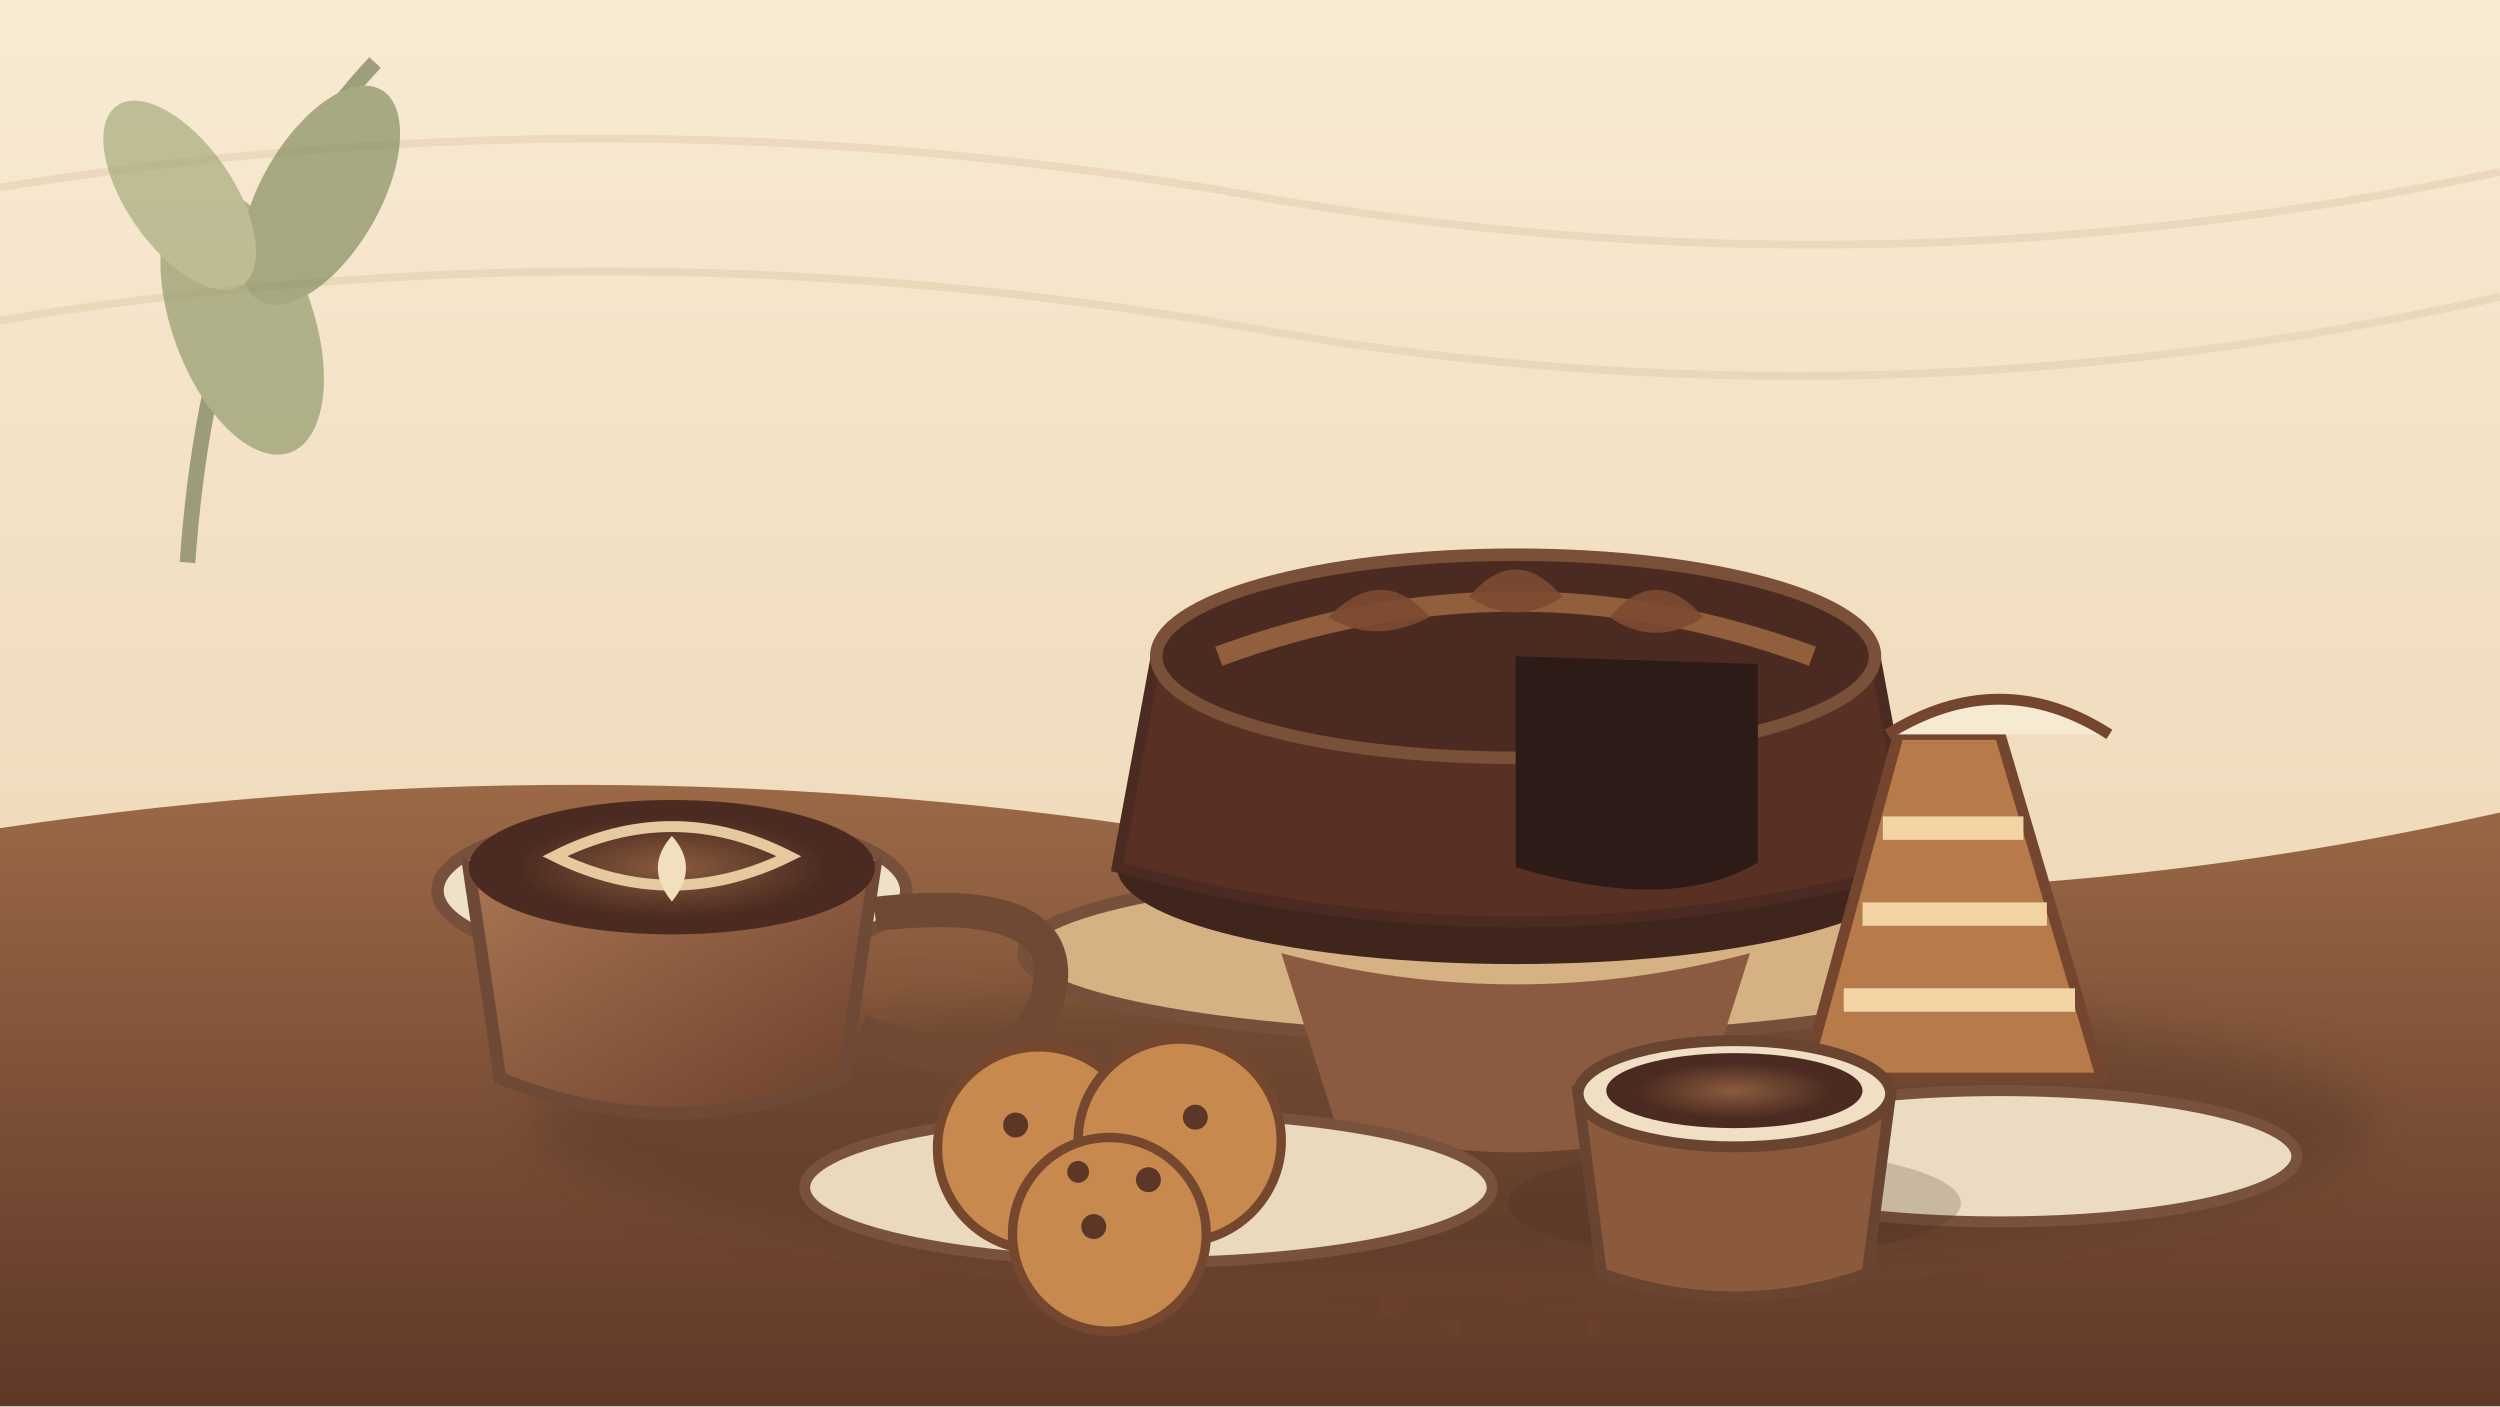
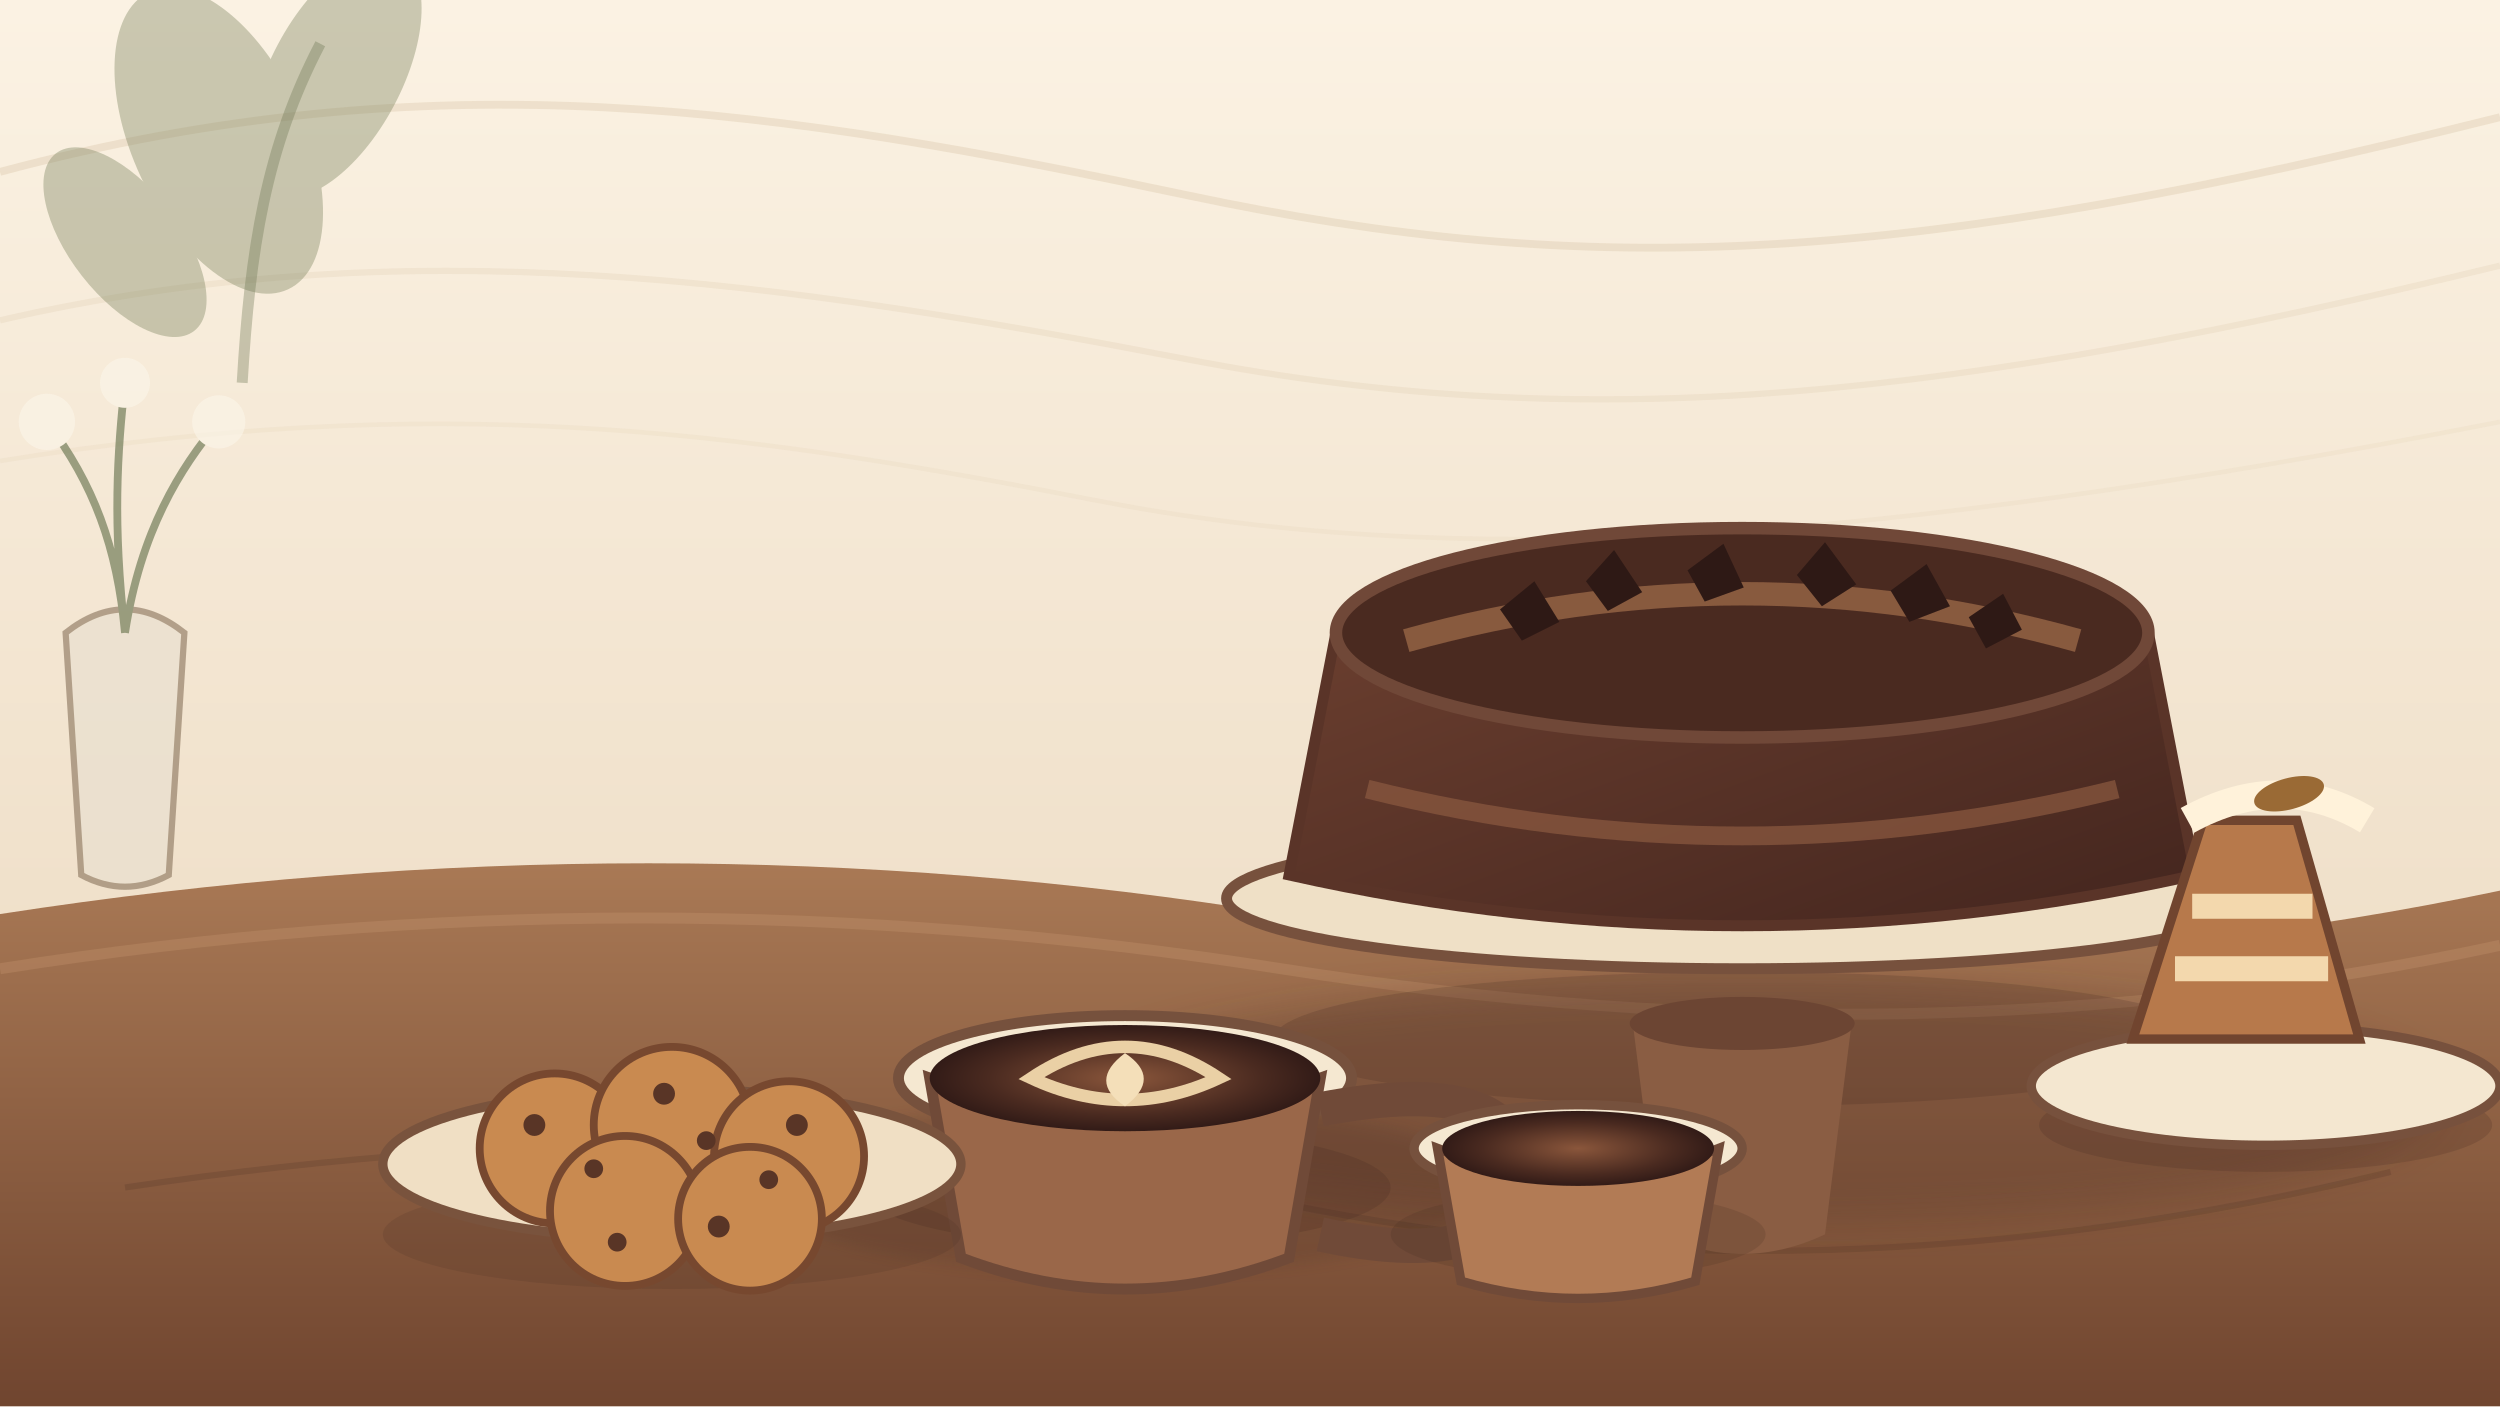
- <svg xmlns="http://www.w3.org/2000/svg" viewBox="0 0 1600 900">
+ <svg xmlns="http://www.w3.org/2000/svg" viewBox="0 0 1600 900" preserveAspectRatio="xMidYMid slice">
  <defs>
    <linearGradient id="wall" x1="0" y1="0" x2="0" y2="1">
-       <stop stop-color="#f8ead3" />
-       <stop offset="1" stop-color="#ead1ad" />
+       <stop stop-color="#fbf2e3" />
+       <stop offset="1" stop-color="#ead7bd" />
    </linearGradient>
-     <linearGradient id="wood" x1="0" y1="0" x2="0" y2="1">
-       <stop stop-color="#9b6946" />
-       <stop offset="1" stop-color="#5f3828" />
+     <linearGradient id="table" x1="0" y1="0" x2="0" y2="1">
+       <stop stop-color="#a97955" />
+       <stop offset="1" stop-color="#70452f" />
    </linearGradient>
-     <linearGradient id="cup" x1="0" y1="0" x2="1" y2="1">
-       <stop stop-color="#a97652" />
-       <stop offset="1" stop-color="#6b3f2c" />
+     <linearGradient id="cake" x1="0" y1="0" x2="1" y2="1">
+       <stop stop-color="#6d4030" />
+       <stop offset="1" stop-color="#43251e" />
    </linearGradient>
    <radialGradient id="coffee">
-       <stop stop-color="#8b5b3e" />
-       <stop offset=".75" stop-color="#4b2b21" />
+       <stop stop-color="#8a563b" />
+       <stop offset=".7" stop-color="#4a2a20" />
+       <stop offset="1" stop-color="#321b17" />
    </radialGradient>
-     <filter id="shadow" x="-30%" y="-30%" width="160%" height="160%">
-       <feGaussianBlur stdDeviation="16" />
+     <filter id="softShadow" x="-30%" y="-30%" width="160%" height="170%">
+       <feGaussianBlur stdDeviation="13" />
+     </filter>
+     <filter id="tinyShadow" x="-30%" y="-30%" width="160%" height="170%">
+       <feGaussianBlur stdDeviation="5" />
    </filter>
  </defs>
  <rect width="1600" height="900" fill="url(#wall)" />
-   <path d="M0 530 Q400 470 800 540 T1600 520 V900 H0Z" fill="url(#wood)" />
-   <g fill="none" stroke="#c7a77e" stroke-width="5" opacity=".22">
-     <path d="M0 120 Q400 55 800 125 T1600 110" />
-     <path d="M0 205 Q400 140 800 210 T1600 190" />
+   <path d="M0 110 C280 35 500 70 760 125 S1220 170 1600 75" fill="none" stroke="#d7c2a3" stroke-width="5" opacity=".34" />
+   <path d="M0 205 C260 145 500 180 760 230 S1250 255 1600 170" fill="none" stroke="#d7c2a3" stroke-width="4" opacity=".22" />
+   <path d="M0 295 C280 250 470 275 700 320 S1190 350 1600 270" fill="none" stroke="#d7c2a3" stroke-width="3" opacity=".14" />
+   <g opacity=".38" fill="#78815b">
+     <ellipse cx="140" cy="90" rx="55" ry="105" transform="rotate(-25 140 90)" />
+     <ellipse cx="215" cy="48" rx="42" ry="86" transform="rotate(28 215 48)" />
+     <ellipse cx="80" cy="155" rx="35" ry="72" transform="rotate(-38 80 155)" />
+   </g>
+   <path d="M155 245 C160 160 170 95 205 28" fill="none" stroke="#69734f" stroke-width="7" opacity=".35" />
+   <path d="M0 585 Q420 520 820 585 T1600 570 V900 H0Z" fill="url(#table)" />
+   <path d="M0 620 Q410 555 820 620 T1600 605" fill="none" stroke="#c3936c" stroke-width="7" opacity=".35" />
+   <path d="M80 760 Q480 700 820 770 T1530 750" fill="none" stroke="#4f3024" stroke-width="4" opacity=".22" />
+   <ellipse cx="1120" cy="705" rx="440" ry="78" fill="#3b241c" opacity=".22" filter="url(#softShadow)" />
+   <ellipse cx="720" cy="760" rx="235" ry="55" fill="#3b241c" opacity=".16" filter="url(#tinyShadow)" />
+   <ellipse cx="1115" cy="665" rx="300" ry="43" fill="#3b241c" opacity=".18" />
+   <path d="M1045 655 Q1115 680 1185 655 L1168 790 Q1115 815 1062 790Z" fill="#8a5d43" />
+   <ellipse cx="1115" cy="655" rx="72" ry="17" fill="#6c4533" />
+   <ellipse cx="1115" cy="575" rx="330" ry="45" fill="#efe0c6" stroke="#77513d" stroke-width="7" />
+   <path d="M825 560 L855 405 Q1115 350 1375 405 L1405 560 Q1115 625 825 560Z" fill="url(#cake)" stroke="#5a3428" stroke-width="7" />
+   <ellipse cx="1115" cy="405" rx="260" ry="67" fill="#4a2a20" stroke="#704838" stroke-width="8" />
+   <path d="M900 410 Q1115 350 1330 410" fill="none" stroke="#9c6948" stroke-width="15" opacity=".75" />
+   <path d="M875 505 Q1115 565 1355 505" fill="none" stroke="#8c5a40" stroke-width="12" opacity=".7" />
+   <g fill="#2e1915">
+     <path d="M960 390 l22-18 16 26-24 12Z" />
+     <path d="M1015 372 l18-20 18 27-22 12Z" />
+     <path d="M1080 365 l23-17 13 28-25 9Z" />
+     <path d="M1150 368 l18-21 20 27-22 14Z" />
+     <path d="M1210 378 l23-17 15 27-26 10Z" />
+     <path d="M1260 395 l22-15 12 23-23 12Z" />
+   </g>
+   <ellipse cx="1450" cy="720" rx="145" ry="30" fill="#3b241c" opacity=".18" />
+   <ellipse cx="1450" cy="695" rx="150" ry="38" fill="#f4e7d0" stroke="#77513d" stroke-width="6" />
+   <path d="M1365 665 L1510 665 L1470 525 L1410 525Z" fill="#b7794b" stroke="#71452f" stroke-width="6" />
+   <path d="M1392 620 L1490 620 M1403 580 L1480 580" stroke="#f3d8ad" stroke-width="16" />
+   <path d="M1400 525 Q1460 492 1515 525" fill="none" stroke="#fff2da" stroke-width="18" />
+   <ellipse cx="1465" cy="508" rx="23" ry="10" fill="#9a6a35" transform="rotate(-15 1465 508)" />
+   <ellipse cx="720" cy="760" rx="170" ry="38" fill="#3b241c" opacity=".18" />
+   <ellipse cx="720" cy="690" rx="145" ry="40" fill="#f5e8d1" stroke="#76513d" stroke-width="7" />
+   <path d="M595 690 Q720 735 845 690 L825 805 Q720 845 615 805Z" fill="#9a6749" stroke="#704a38" stroke-width="7" />
+   <ellipse cx="720" cy="690" rx="125" ry="34" fill="url(#coffee)" />
+   <path d="M660 690 Q720 650 780 690 Q720 718 660 690Z" fill="none" stroke="#ead0a5" stroke-width="8" />
+   <path d="M720 674 Q696 692 720 708 Q744 690 720 674Z" fill="#f4dfb9" />
+   <path d="M845 710 Q975 685 975 755 Q960 815 845 790" fill="none" stroke="#704a38" stroke-width="22" />
+   <ellipse cx="1010" cy="790" rx="120" ry="28" fill="#3b241c" opacity=".16" />
+   <ellipse cx="1010" cy="735" rx="105" ry="28" fill="#f5e8d1" stroke="#76513d" stroke-width="6" />
+   <path d="M920 735 Q1010 770 1100 735 L1085 820 Q1010 842 935 820Z" fill="#b27b55" stroke="#704a38" stroke-width="6" />
+   <ellipse cx="1010" cy="735" rx="87" ry="24" fill="url(#coffee)" />
+   <ellipse cx="430" cy="790" rx="185" ry="35" fill="#3b241c" opacity=".14" />
+   <ellipse cx="430" cy="745" rx="185" ry="48" fill="#f0dfc4" stroke="#79533d" stroke-width="6" />
+   <g fill="#c98a50" stroke="#77482f" stroke-width="5">
+     <circle cx="355" cy="735" r="48" />
+     <circle cx="430" cy="720" r="50" />
+     <circle cx="505" cy="740" r="48" />
+     <circle cx="400" cy="775" r="48" />
+     <circle cx="480" cy="780" r="46" />
+   </g>
+   <g fill="#593526">
+     <circle cx="342" cy="720" r="7" />
+     <circle cx="380" cy="748" r="6" />
+     <circle cx="425" cy="700" r="7" />
+     <circle cx="452" cy="730" r="6" />
+     <circle cx="510" cy="720" r="7" />
+     <circle cx="492" cy="755" r="6" />
+     <circle cx="395" cy="795" r="6" />
+     <circle cx="460" cy="785" r="7" />
  </g>
  <g opacity=".65">
-     <path d="M120 360 C130 220 165 120 240 40" fill="none" stroke="#6f7650" stroke-width="10" />
-     <ellipse cx="155" cy="205" rx="45" ry="90" fill="#8c9565" transform="rotate(-20 155 205)" />
-     <ellipse cx="205" cy="125" rx="38" ry="78" fill="#7d8759" transform="rotate(30 205 125)" />
-     <ellipse cx="115" cy="125" rx="34" ry="70" fill="#a0a675" transform="rotate(-35 115 125)" />
-   </g>
-   <ellipse cx="930" cy="720" rx="590" ry="90" fill="#3d271d" opacity=".28" filter="url(#shadow)" />
-   <ellipse cx="970" cy="610" rx="315" ry="55" fill="#d5b184" stroke="#76503b" stroke-width="8" />
-   <path d="M820 610 Q970 650 1120 610 L1085 720 Q970 755 855 720Z" fill="#8a5b40" />
-   <ellipse cx="970" cy="555" rx="255" ry="62" fill="#40251d" />
-   <path d="M715 555 Q970 625 1225 555 L1200 420 Q970 485 740 420Z" fill="#583024" stroke="#4a2a21" stroke-width="7" />
-   <ellipse cx="970" cy="420" rx="230" ry="65" fill="#4b2b21" stroke="#7a5038" stroke-width="8" />
-   <path d="M780 420 Q970 350 1160 420" fill="none" stroke="#a46c43" stroke-width="13" opacity=".8" />
-   <path d="M970 420 L970 555 Q1070 585 1125 552 L1125 425Z" fill="#2c1b17" />
-   <g fill="#7d4a31" opacity=".9">
-     <path d="M850 395 q35-35 65 0 q-35 18-65 0Z" />
-     <path d="M940 382 q30-35 60 0 q-30 20-60 0Z" />
-     <path d="M1030 395 q30-35 60 0 q-30 20-60 0Z" />
-   </g>
-   <ellipse cx="430" cy="570" rx="150" ry="48" fill="#efe1c9" stroke="#77503b" stroke-width="8" />
-   <path d="M300 555 Q430 610 560 555 L540 690 Q430 735 320 690Z" fill="url(#cup)" stroke="#6d4936" stroke-width="8" />
-   <ellipse cx="430" cy="555" rx="130" ry="43" fill="url(#coffee)" />
-   <path d="M355 548 Q430 510 505 548 Q430 585 355 548Z" fill="none" stroke="#e6c99e" stroke-width="7" />
-   <path d="M430 535 q-18 20 0 42 q18-22 0-42Z" fill="#f2dfbd" />
-   <path d="M560 585 Q690 570 670 640 Q650 700 550 660" fill="none" stroke="#704934" stroke-width="22" />
-   <ellipse cx="735" cy="760" rx="220" ry="48" fill="#ead9bc" stroke="#78523c" stroke-width="7" />
-   <g fill="#c8894e" stroke="#74472e" stroke-width="6">
-     <circle cx="665" cy="735" r="65" />
-     <circle cx="755" cy="730" r="65" />
-     <circle cx="710" cy="790" r="62" />
-   </g>
-   <g fill="#5c3727">
-     <circle cx="650" cy="720" r="8" />
-     <circle cx="690" cy="750" r="7" />
-     <circle cx="765" cy="715" r="8" />
-     <circle cx="735" cy="755" r="8" />
-     <circle cx="700" cy="785" r="8" />
-   </g>
-   <ellipse cx="1280" cy="740" rx="190" ry="42" fill="#eadbc2" stroke="#78523c" stroke-width="7" />
-   <path d="M1155 690 L1345 690 L1280 470 L1215 470Z" fill="#b77b4b" stroke="#74462f" stroke-width="7" />
-   <path d="M1180 640 L1328 640 M1192 585 L1310 585 M1205 530 L1295 530" stroke="#f2d3a3" stroke-width="15" />
-   <path d="M1208 470 Q1280 425 1350 470" fill="#f7ead2" stroke="#74462f" stroke-width="7" />
-   <ellipse cx="1110" cy="770" rx="145" ry="35" fill="#40271f" opacity=".2" />
-   <path d="M1010 700 Q1110 735 1210 700 L1195 815 Q1110 845 1025 815Z" fill="#8b5a3d" stroke="#694431" stroke-width="7" />
-   <ellipse cx="1110" cy="700" rx="100" ry="34" fill="#f0dfc4" stroke="#694431" stroke-width="7" />
-   <ellipse cx="1110" cy="698" rx="82" ry="24" fill="url(#coffee)" />
-   <g fill="#6d412c" opacity=".65">
-     <circle cx="890" cy="835" r="7" />
-     <circle cx="930" cy="850" r="5" />
-     <circle cx="970" cy="828" r="6" />
-     <circle cx="1020" cy="850" r="5" />
+     <path d="M42 405 Q80 375 118 405 L108 560 Q80 575 52 560Z" fill="#e8dfcf" stroke="#8f7a63" stroke-width="4" />
+     <path d="M80 405 C75 350 60 310 30 270 M80 405 C90 340 115 300 140 270 M80 405 C72 335 75 290 80 245" fill="none" stroke="#687450" stroke-width="5" />
+     <g fill="#fbf5e8">
+       <circle cx="30" cy="270" r="18" />
+       <circle cx="140" cy="270" r="17" />
+       <circle cx="80" cy="245" r="16" />
+     </g>
  </g>
</svg>
